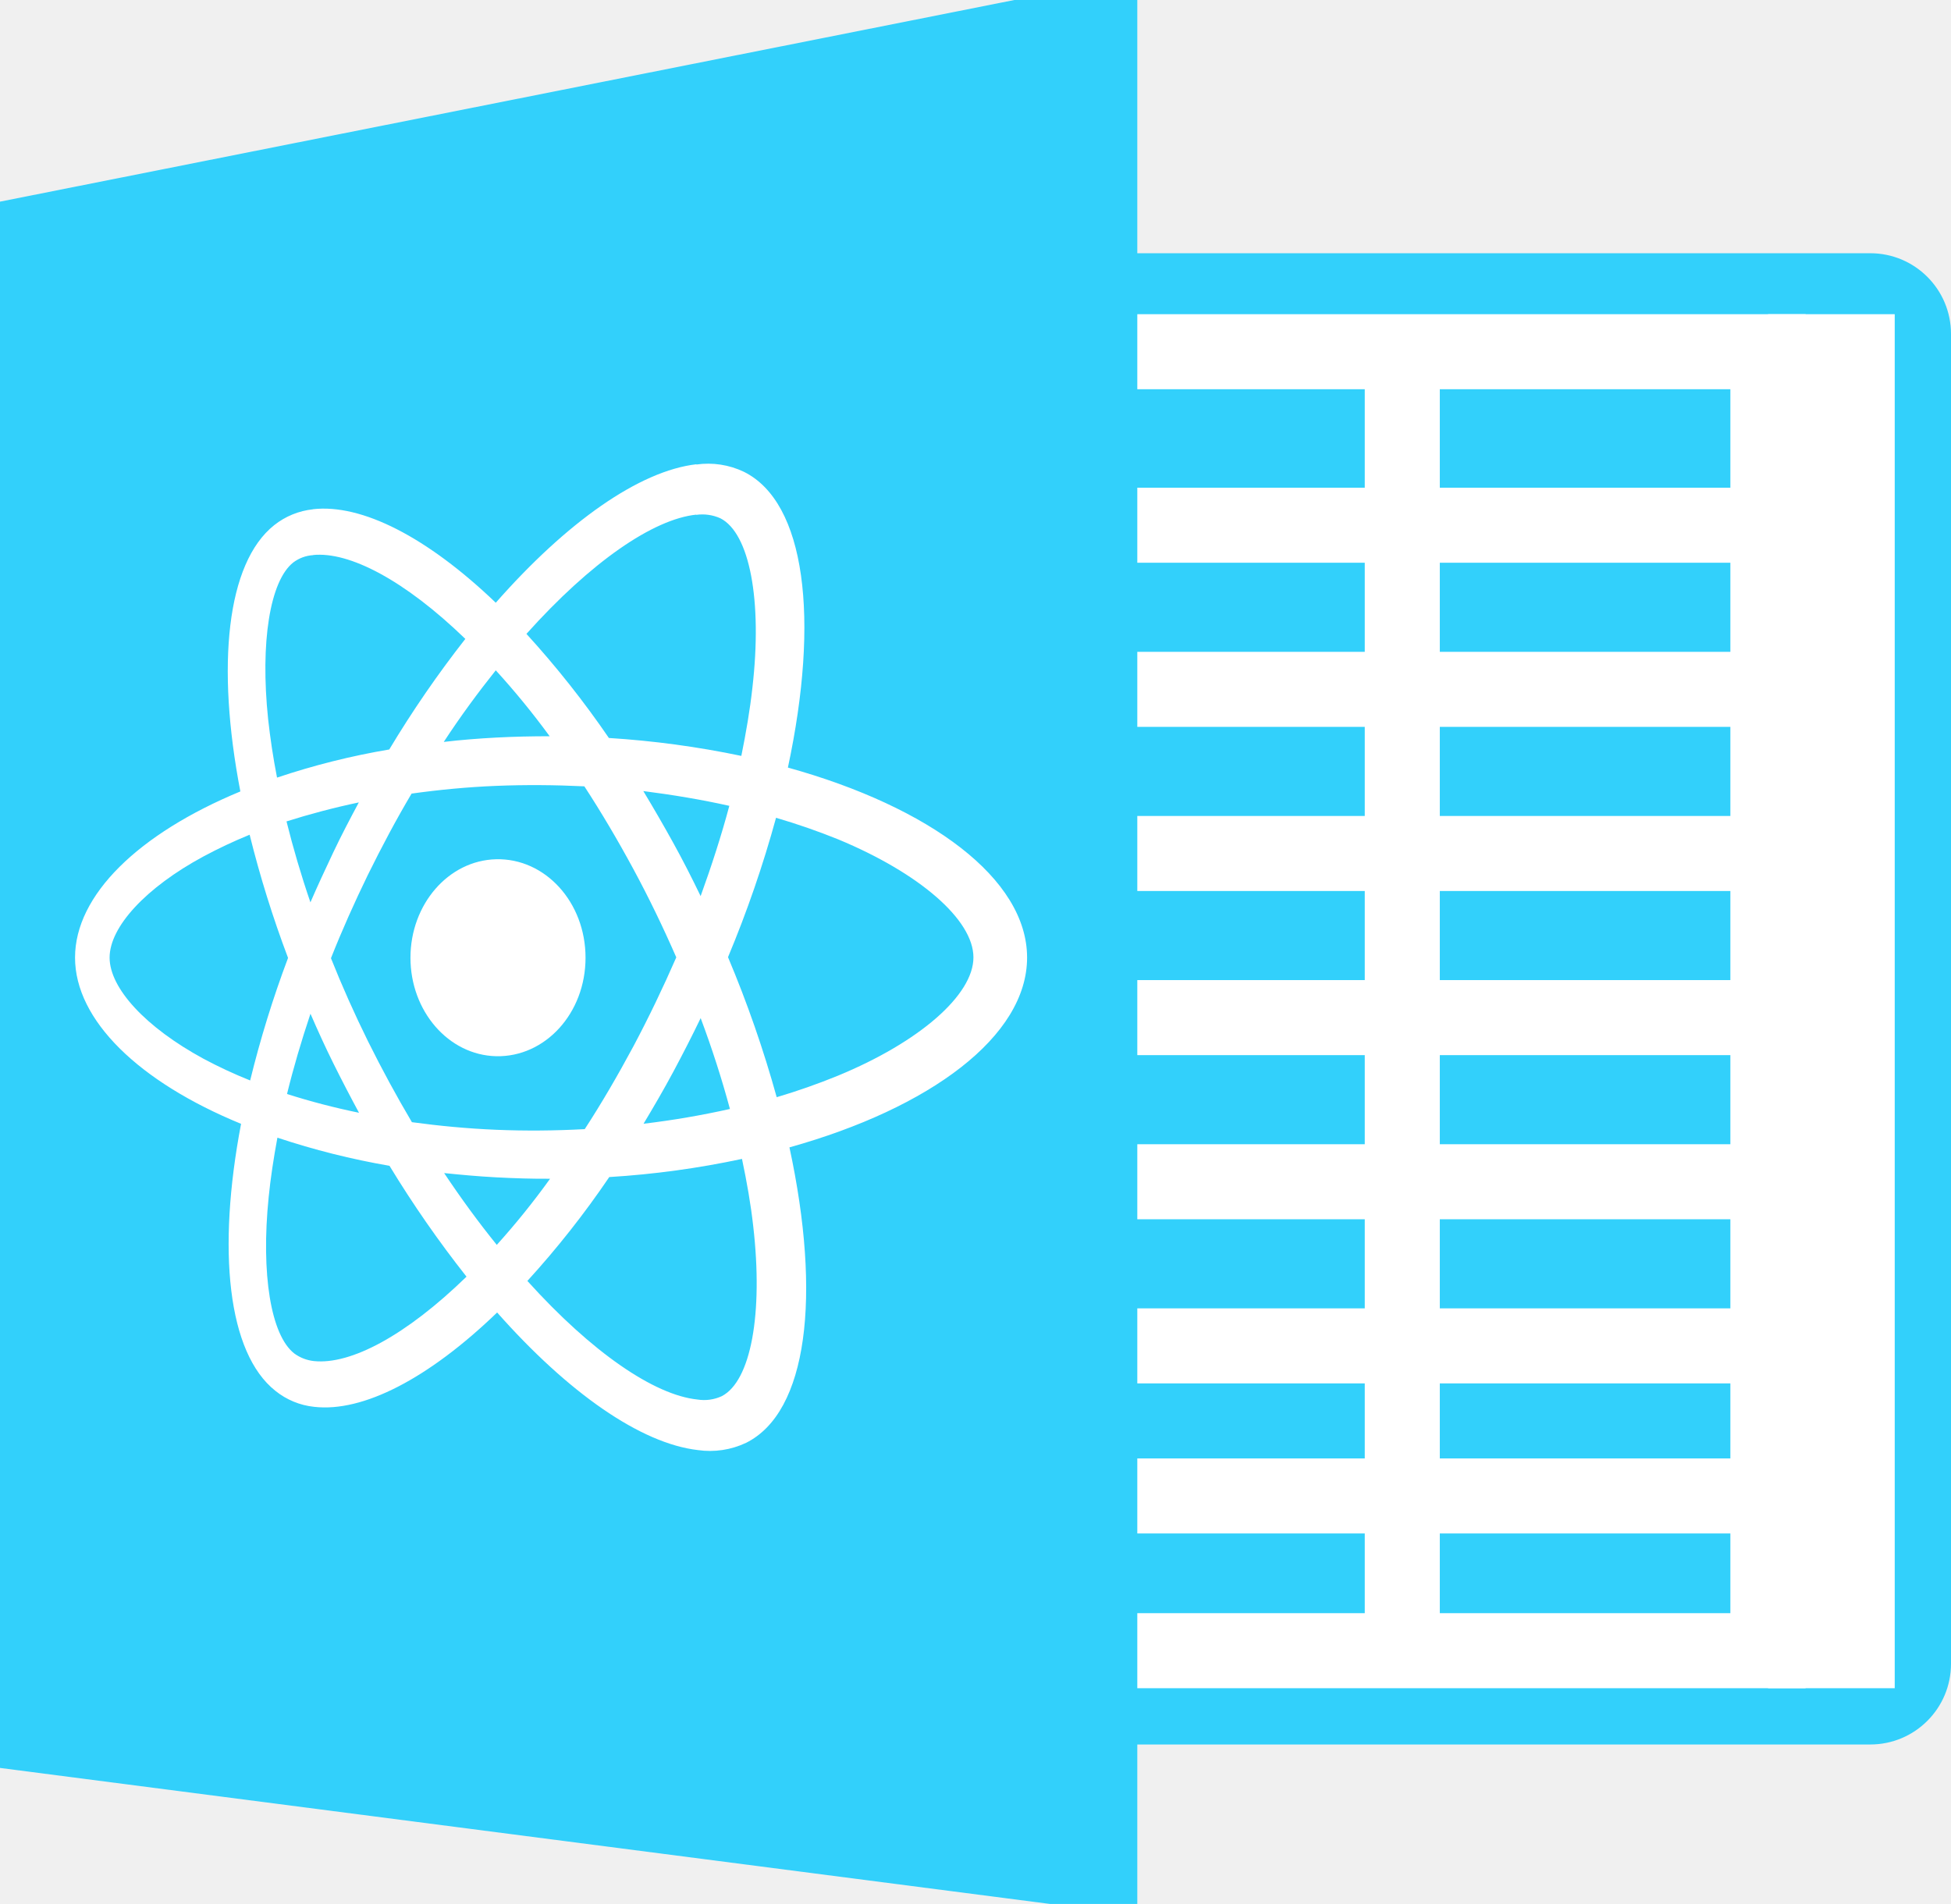
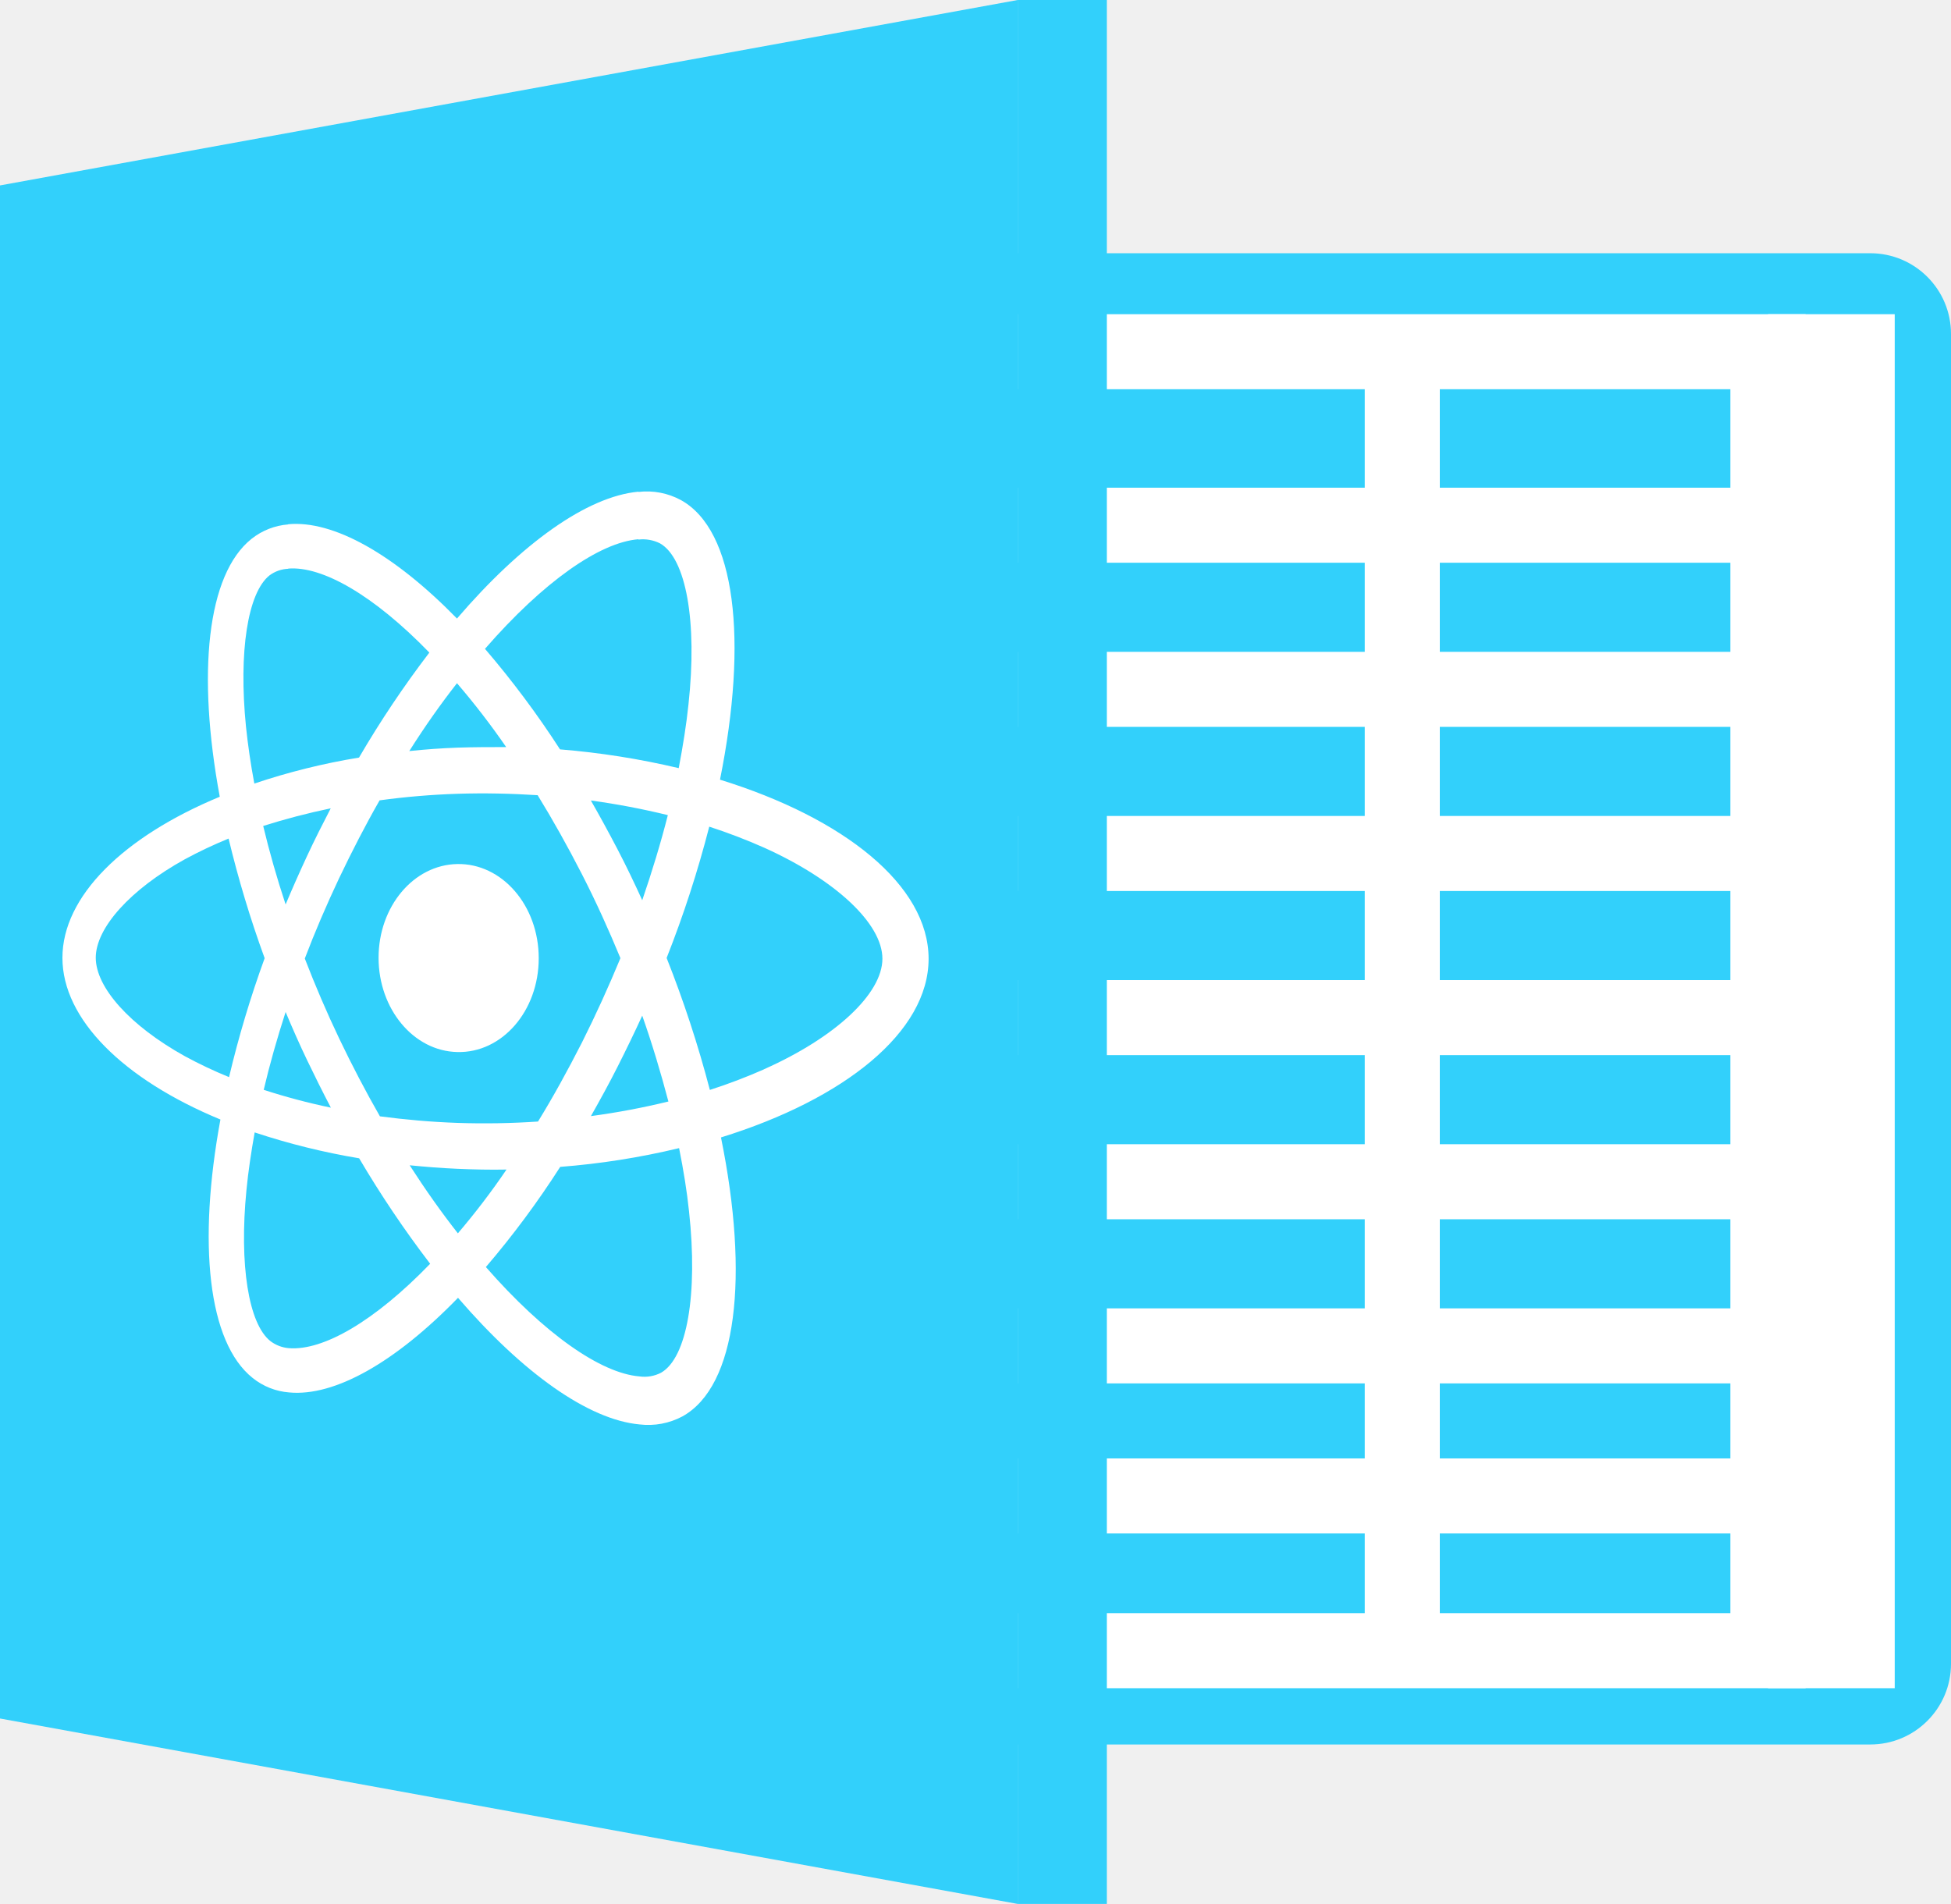
<svg xmlns="http://www.w3.org/2000/svg" id="Layer_1" data-name="Layer 1" viewBox="0 0 416 406">
  <defs>
    <style>.cls-1{fill:#32d0fb;}.cls-2,.cls-3{fill:none;stroke-miterlimit:10;stroke-width:16px;}.cls-2{stroke:#fff;}.cls-3{stroke:#61dafb;}.cls-4{fill:#fff;}</style>
  </defs>
  <rect class="cls-1" x="104" y="54" width="312" height="318" rx="17.21" ry="17.21" />
  <rect class="cls-2" x="67.77" y="75" width="309.23" height="277" />
  <line class="cls-3" x1="142" y1="75" x2="142" y2="352" />
  <line class="cls-2" x1="299" y1="75" x2="299" y2="352" />
  <line class="cls-2" x1="377" y1="352" x2="377" y2="75" />
  <line class="cls-2" x1="58" y1="112" x2="377" y2="112" />
  <line class="cls-2" x1="58" y1="147" x2="377" y2="147" />
  <line class="cls-2" x1="58" y1="182" x2="377" y2="182" />
  <line class="cls-2" x1="58" y1="217" x2="377" y2="217" />
  <line class="cls-2" x1="67.77" y1="252" x2="377" y2="252" />
  <line class="cls-2" x1="67.77" y1="287" x2="377" y2="287" />
  <line class="cls-2" x1="67.77" y1="319" x2="377" y2="319" />
-   <polygon class="cls-1" points="242.5 406 223.85 406 0 377 0 43 216.28 0 242.5 0 242.5 406" />
-   <path class="cls-4" d="M219,204.2c0-16.85-20.77-32.13-51-40.52,6.8-31.79,3.76-56.54-9.38-63.07a17.71,17.71,0,0,0-10.17-1.55v10.73a9.39,9.39,0,0,1,5.15.73c6.22,3.17,9,17.42,6.82,36.23-.51,4.61-1.34,9.48-2.35,14.44a197.68,197.68,0,0,0-28.24-3.82,203.38,203.38,0,0,0-17.58-22.2c13.72-15.31,27-24.47,36.24-25.43V99h0c-12.19,1.41-27.66,12.34-42.78,29.53-14.61-14-28.59-21.14-39-19.94v9.77c7.78-.8,19.6,5.39,32.51,17.88A230.16,230.16,0,0,0,83,159.82a157.41,157.41,0,0,0-23.93,6c-.84-4.3-1.46-8.47-1.9-12.48-1.71-16.41.4-29.46,5.35-33.39a7.82,7.82,0,0,1,4.26-1.57v-9.78h0A16,16,0,0,0,58.45,112c-10.13,8.08-12.37,29.9-7.2,56.77C29.53,177.77,16,190.86,16,204.2s13.6,26.51,35.4,35.45c-5.14,27-2.86,48.85,7.31,56.93A15.78,15.78,0,0,0,67,300c10.38,1.19,24.36-6,39-20.12,15.13,17.1,30.61,27.94,42.81,29.34a18,18,0,0,0,10.28-1.55c13.1-6.53,16.09-31.24,9.24-63C198.33,236.29,219,221,219,204.2Zm-63.49-32.36c-1.69,6.31-3.78,12.79-6.12,19.25-1.84-3.82-3.77-7.62-5.86-11.4s-4.2-7.42-6.36-11C143.44,169.49,149.57,170.51,155.51,171.84Zm-20.43,51.24c-3.39,6.31-6.84,12.24-10.4,17.7-6.3.34-12.6.4-18.85.14s-12.16-.83-18-1.62c-3.23-5.46-6.37-11.23-9.37-17.27q-4.35-8.81-7.89-17.7c2.34-5.92,5-11.87,7.85-17.73,3-6.09,6.1-11.91,9.34-17.37,5.87-.82,11.91-1.4,18.07-1.65s12.51-.2,18.77.1q5.33,8.17,10.43,17.6c3.33,6.16,6.37,12.47,9.17,18.87C141.4,210.56,138.36,216.91,135.08,223.08Zm14.31-6c2.44,6.51,4.52,13,6.25,19.4a183.68,183.68,0,0,1-18.42,3.15c2.15-3.58,4.31-7.28,6.35-11.09S147.55,220.94,149.39,217.12Zm-43.48,48.36q-5.67-7-11.21-15.29c3.6.37,7.31.71,11.09.91s7.7.33,11.5.3A163.54,163.54,0,0,1,105.91,265.48ZM76.55,237.29a149.21,149.21,0,0,1-15.35-4c1.36-5.57,3.06-11.34,5-17.12,1.53,3.53,3.14,7.08,4.91,10.64S74.69,233.85,76.55,237.29Zm29.16-94.35A167.86,167.86,0,0,1,117.2,157c-3.75,0-7.56.08-11.37.28s-7.57.5-11.21.93C98.22,152.7,102,147.59,105.71,142.94Zm-29.2,28.17c-1.86,3.48-3.72,7-5.45,10.66s-3.34,7.11-4.87,10.65c-2-5.83-3.7-11.64-5.1-17.26C65.93,173.63,71.1,172.25,76.51,171.11ZM43.37,225.76c-12.27-6.67-20-15-20-21.56s7.74-14.94,20-21.56A103.73,103.73,0,0,1,53.23,178a233.11,233.11,0,0,0,8.19,26.27,227.79,227.79,0,0,0-8.08,26.13A99.27,99.27,0,0,1,43.37,225.76Zm19.38,62.86c-5-3.89-7.13-16.95-5.46-33.37.4-4.05,1.06-8.31,1.86-12.65a162.94,162.94,0,0,0,23.9,6,235.38,235.38,0,0,0,16.42,23.64c-12.93,12.58-24.71,18.82-32.53,18A8.6,8.6,0,0,1,62.75,288.62Zm97.85-27.2c2.17,18.82-.51,33.08-6.69,36.3a9,9,0,0,1-5.2.72c-9.21-.95-22.53-10.07-36.26-25.29A195.43,195.43,0,0,0,129.91,251a190.82,190.82,0,0,0,28.3-3.87C159.26,252.09,160.09,256.86,160.6,261.42Zm18.1-32.05a137.56,137.56,0,0,1-13.09,4.6,246.27,246.27,0,0,0-10.38-29.86,243.59,243.59,0,0,0,10.24-29.72A139.74,139.74,0,0,1,178.75,179c17.29,7.18,28.81,17.12,28.81,25.16S196,222.23,178.7,229.37Z" />
-   <path class="cls-4" d="M105.79,183.23c10.43-.25,19.06,9.13,19.06,21s-8.63,21.23-19.06,21c-10.19-.24-18.27-9.63-18.27-21S95.6,183.47,105.79,183.23Z" />
  <rect class="cls-4" x="377" y="67" width="27" height="293" />
+   <polygon class="cls-1" points="0 366.46 217 406 217 0 0 39.54 0 366.46" />
+   <path class="cls-4" d="M198,204.45c0-15.65-18-30-44.48-38.19,6-29.79,3.33-53.12-8.31-59.61a15.27,15.27,0,0,0-9.08-1.75v10.16a8.11,8.11,0,0,1,4.6.81c5.54,3.14,8,16.64,6.07,34.33-.45,4.35-1.19,8.93-2.08,13.6a169.26,169.26,0,0,0-25.31-4,197.87,197.87,0,0,0-16-21.44c12.46-14.31,24.43-22.7,32.72-23.37V104.85h0c-10.93,1-24.92,11-38.69,27.05-13.42-13.74-26.36-21-36-20.11v9.46c7.26-.59,18.21,5.64,30.11,17.91a216.23,216.23,0,0,0-15,22.39,141.14,141.14,0,0,0-22.32,5.54c-.79-4.18-1.37-8.24-1.78-12.13-1.6-16,.38-28.56,5-32.25a7.12,7.12,0,0,1,4-1.42v-9.46h0a14.36,14.36,0,0,0-7.81,3.07c-9.54,7.59-11.65,28.76-6.78,55-20.59,8.54-33.55,21.26-33.55,34.35s13,25.92,33.69,34.48c-4.85,26.28-2.7,47.5,6.88,55.12a14.16,14.16,0,0,0,7.78,3.08c9.67.91,22.61-6.39,36-20.18,13.78,16,27.78,26,38.71,27a15.52,15.52,0,0,0,9.16-1.72c11.61-6.47,14.25-29.75,8.2-59.48C180.1,234.38,198,220.05,198,204.45Zm-55.6-30.63c-1.51,5.94-3.37,12.06-5.46,18.15-1.65-3.62-3.37-7.23-5.25-10.83s-3.77-7.07-5.7-10.44A160.33,160.33,0,0,1,142.4,173.82Zm-18.3,48.46c-3.06,6-6.17,11.66-9.38,16.88a169.66,169.66,0,0,1-17.17.29c-5.61-.19-11.16-.69-16.54-1.4-3-5.23-5.9-10.77-8.68-16.58-2.7-5.65-5.13-11.35-7.34-17.07,2.17-5.71,4.64-11.45,7.3-17.09,2.79-5.84,5.66-11.42,8.65-16.64a160.75,160.75,0,0,1,16.61-1.4c5.68-.18,11.41-.06,17.09.3,3.21,5.22,6.36,10.84,9.42,16.81s5.72,11.87,8.23,17.94C129.78,210.38,127.05,216.41,124.1,222.28Zm12.84-5.7c2.17,6.15,4,12.32,5.58,18.31A157.22,157.22,0,0,1,126,238c1.93-3.41,3.87-6.93,5.7-10.56S135.29,220.2,136.94,216.58ZM97.63,263q-5.19-6.61-10.28-14.51c3.3.32,6.7.6,10.17.75s7,.23,10.48.16A155.69,155.69,0,0,1,97.63,263ZM70.55,236.2a136.52,136.52,0,0,1-14.32-3.8c1.27-5.41,2.86-11,4.67-16.6,1.43,3.41,2.93,6.83,4.58,10.27S68.82,232.9,70.55,236.2Zm26.89-90.51a163,163,0,0,1,10.49,13.62c-3.42,0-6.89,0-10.38.12s-6.93.38-10.28.73C90.58,154.92,94,150.08,97.44,145.69ZM70.52,172.37c-1.73,3.34-3.46,6.75-5.08,10.24s-3.11,6.85-4.54,10.26c-1.87-5.65-3.47-11.28-4.78-16.74A146.63,146.63,0,0,1,70.52,172.37Zm-31.1,52.86c-11.65-6.46-19-14.63-19-21s7.39-14.59,19-21a95.82,95.82,0,0,1,9.32-4.41,233.16,233.16,0,0,0,7.69,25.51,226.33,226.33,0,0,0-7.59,25.36A93.59,93.59,0,0,1,39.42,225.23ZM57.68,286c-4.68-3.66-6.7-16.29-5.13-32.23.38-3.94,1-8.07,1.75-12.29A147.45,147.45,0,0,0,76.58,247a224.94,224.94,0,0,0,15.14,22.49c-11.9,12.31-22.83,18.57-30.12,18A7.54,7.54,0,0,1,57.68,286Zm89.24-27.66c1.93,17.7-.45,31.19-5.94,34.37a7.67,7.67,0,0,1-4.65.8c-8.25-.69-20.26-9.07-32.73-23.32a192.46,192.46,0,0,0,15.85-21.36,161.67,161.67,0,0,0,25.35-4C145.74,249.55,146.47,254,146.92,258.34Zm16-30.32a118.1,118.1,0,0,1-11.56,4.4,242.35,242.35,0,0,0-9.22-28.14,236.15,236.15,0,0,0,9.09-28A120.62,120.62,0,0,1,163,180.79c15.14,6.84,25.15,16.15,25.15,23.65S178.06,221.27,162.93,228Z" />
+   <path class="cls-4" d="M97.52,184.25c9.51-.17,17.35,8.82,17.35,20.09s-7.84,20.24-17.35,20c-9.35-.19-16.8-9.19-16.8-20.1S88.17,184.41,97.52,184.25Z" />
+   <rect class="cls-1" x="217" width="19" height="406" />
</svg>
